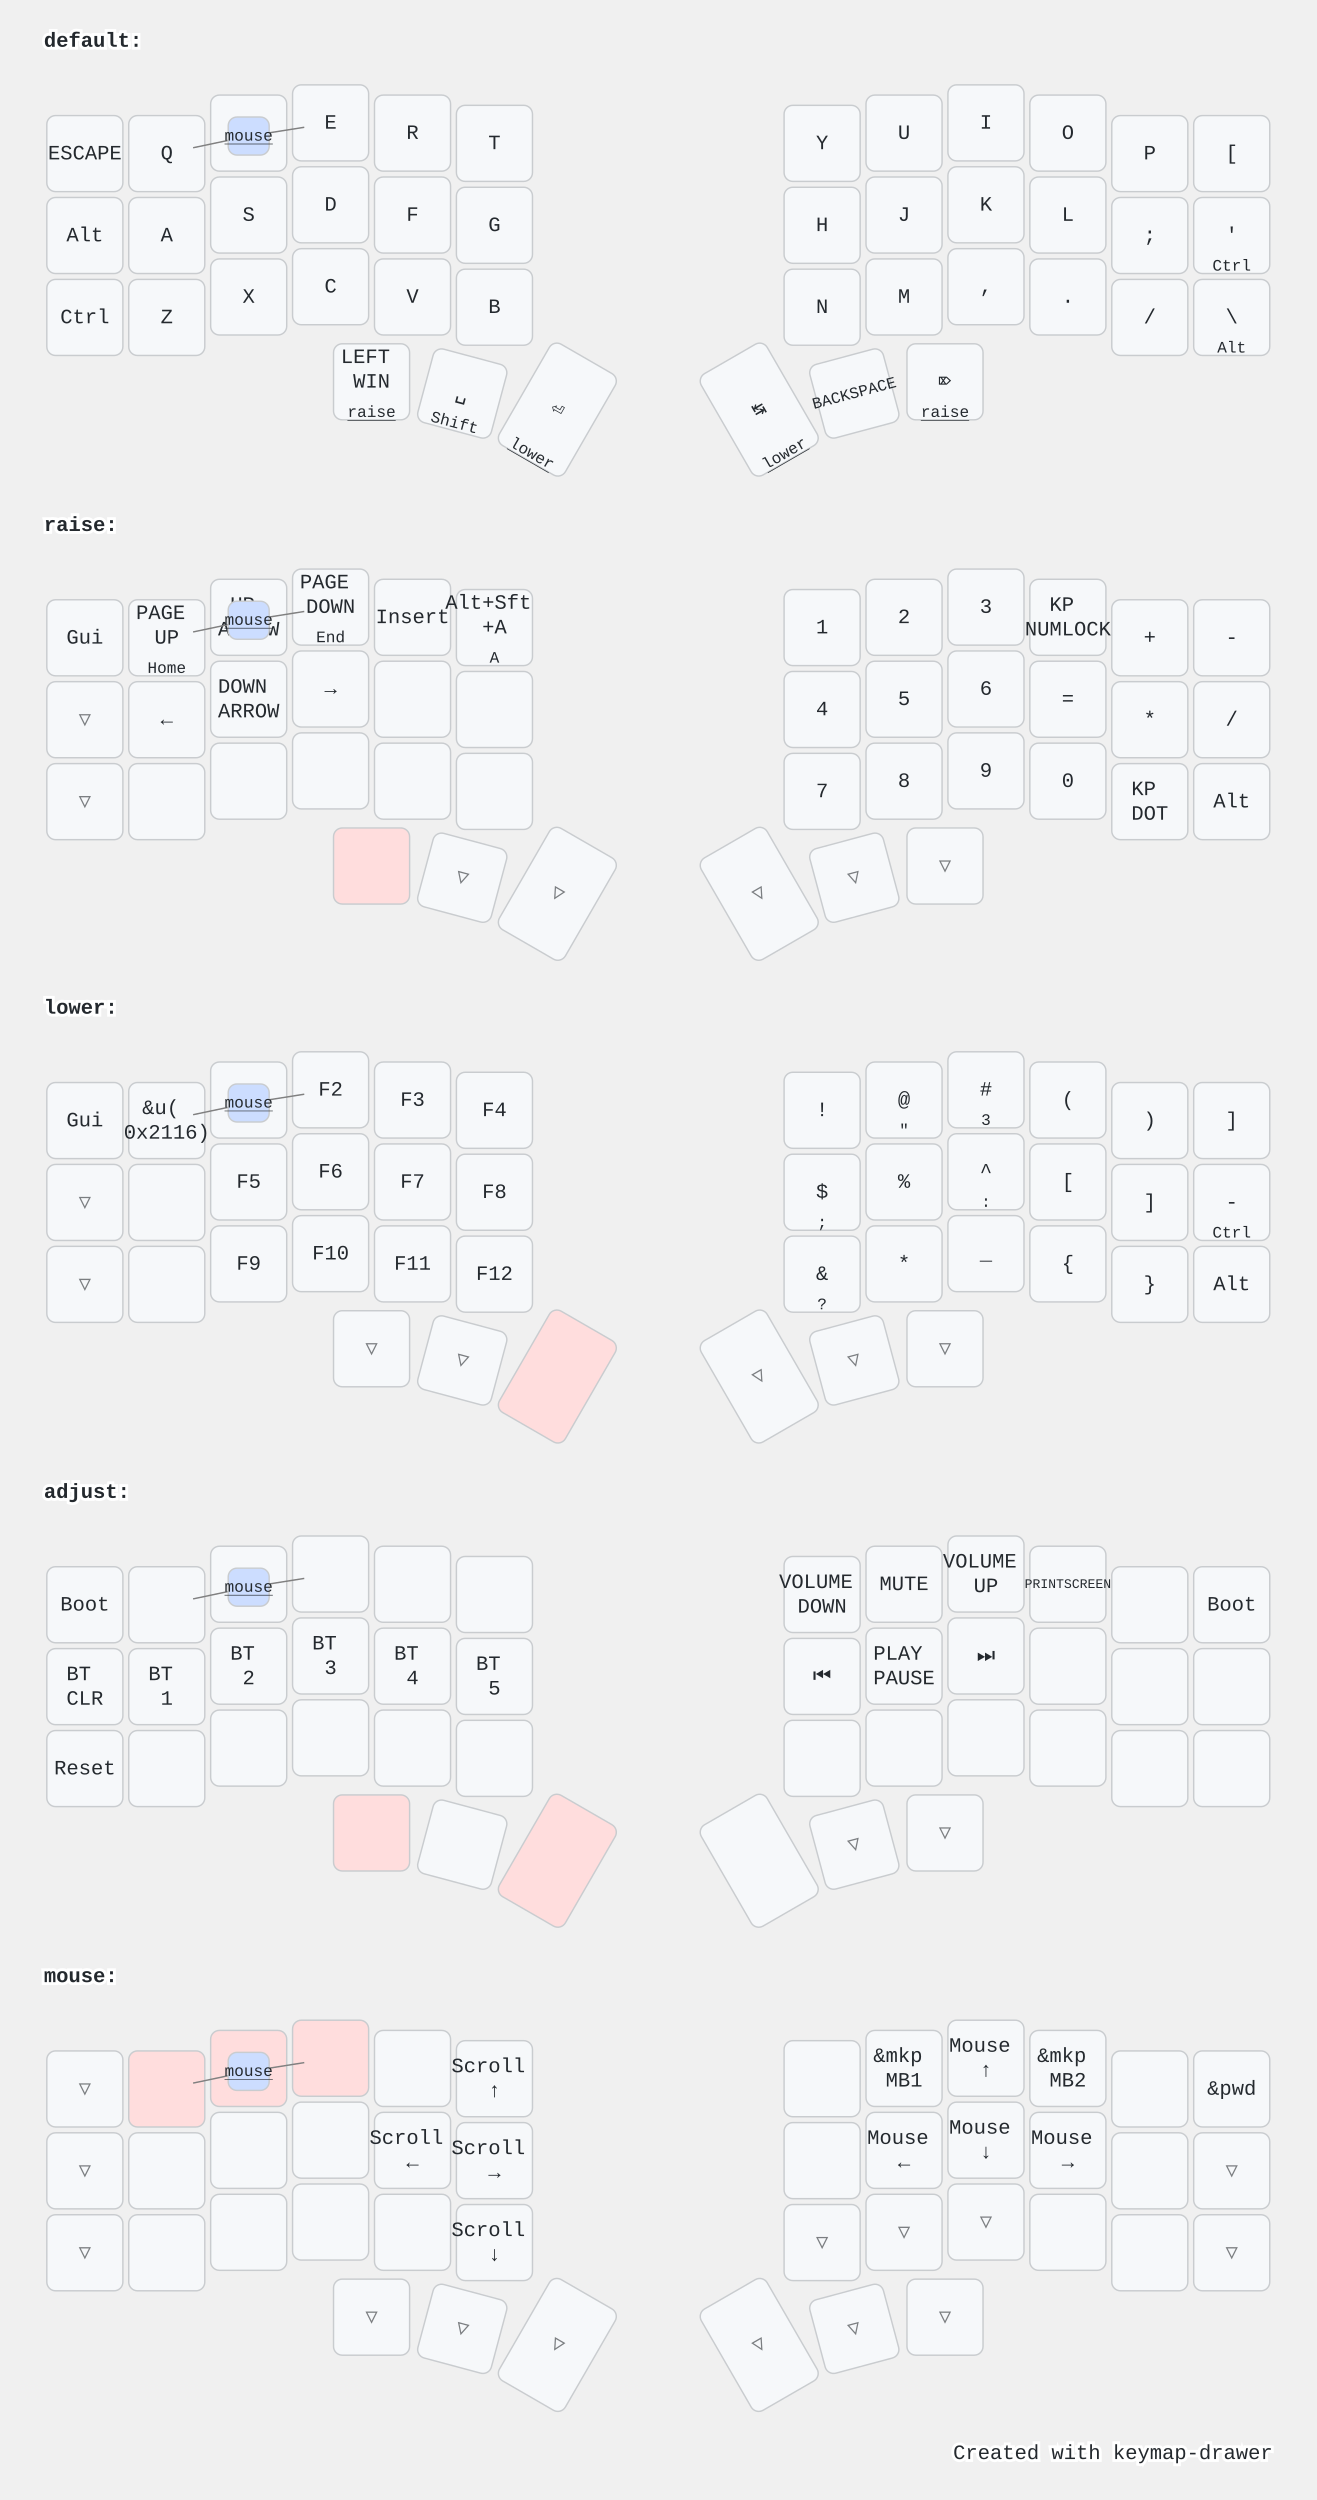
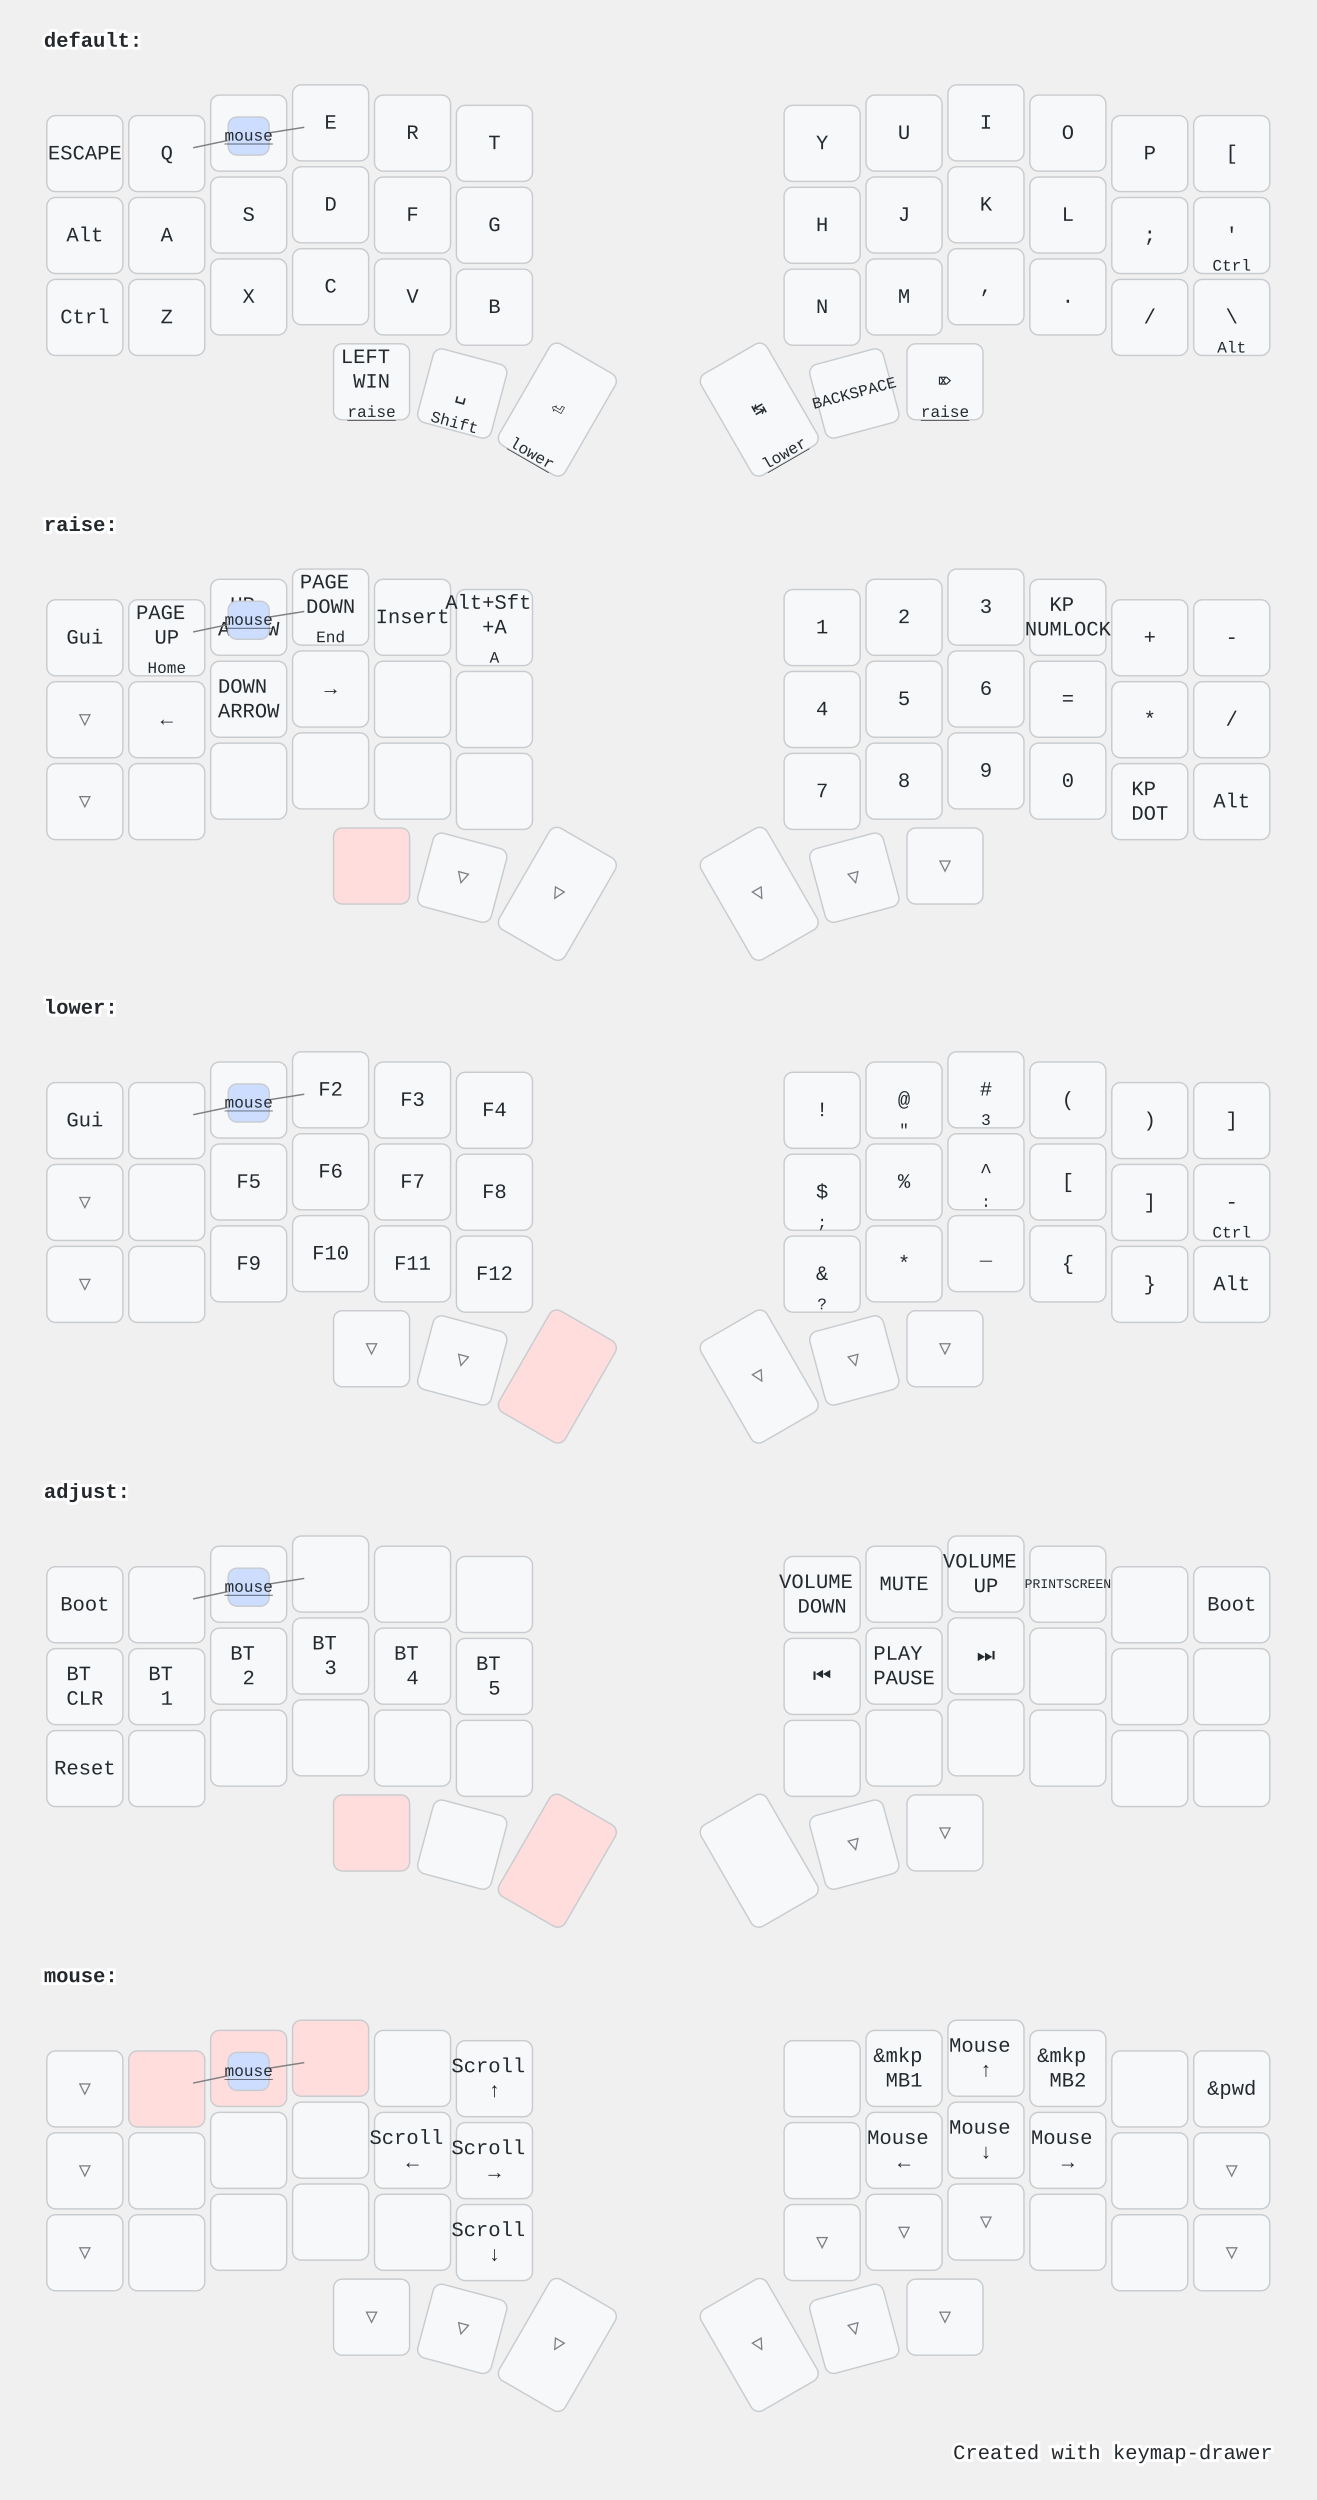
<svg xmlns="http://www.w3.org/2000/svg" width="900" height="1709" viewBox="0 0 900 1709" class="keymap">
  <style>/* inherit to force styles through use tags */
svg path {
    fill: inherit;
}

/* font and background color specifications */
svg.keymap {
    font-family: SFMono-Regular,Consolas,Liberation Mono,Menlo,monospace;
    font-size: 14px;
    font-kerning: normal;
    text-rendering: optimizeLegibility;
    fill: #24292e;
}

/* default key styling */
rect.key {
    fill: #f6f8fa;
}

rect.key, rect.combo {
    stroke: #c9cccf;
    stroke-width: 1;
}

/* default key side styling, only used is draw_key_sides is set */
rect.side {
    filter: brightness(90%);
}

/* color accent for combo boxes */
rect.combo, rect.combo-separate {
    fill: #cdf;
}

/* color accent for held keys */
rect.held, rect.combo.held {
    fill: #fdd;
}

/* color accent for ghost (optional) keys */
rect.ghost, rect.combo.ghost {
    stroke-dasharray: 4, 4;
    stroke-width: 2;
}

text {
    text-anchor: middle;
    dominant-baseline: middle;
}

/* styling for layer labels */
text.label {
    font-weight: bold;
    text-anchor: start;
    stroke: white;
    stroke-width: 4;
    paint-order: stroke;
}

/* styling for optional footer */
text.footer {
    text-anchor: end;
    dominant-baseline: auto;
    stroke: white;
    stroke-width: 4;
    paint-order: stroke;
}

/* styling for combo tap, and key non-tap label text */
text.combo, text.hold, text.shifted, text.left, text.right {
    font-size: 11px;
}

text.hold {
    text-anchor: middle;
    dominant-baseline: auto;
}

text.shifted {
    text-anchor: middle;
    dominant-baseline: hanging;
}

text.left {
    text-anchor: start;
}

text.right {
    text-anchor: end;
}

text.layer-activator {
    text-decoration: underline;
}

/* styling for hold/shifted label text in combo box */
text.combo.hold, text.combo.shifted, text.combo.left, text.combo.right {
    font-size: 8px;
}

/* lighter symbol for transparent keys */
text.trans {
    fill: #7b7e81;
}

/* styling for combo dendrons */
path.combo {
    stroke-width: 1;
    stroke: gray;
    fill: none;
}

/* Start Tabler Icons Cleanup */
/* cannot use height/width with glyphs */
.icon-tabler &gt; path {
    fill: inherit;
    stroke: inherit;
    stroke-width: 2;
}
/* hide tabler's default box */
.icon-tabler &gt; path[stroke="none"][fill="none"] {
    visibility: hidden;
}
/* End Tabler Icons Cleanup */

@media (prefers-color-scheme: dark) {
svg.keymap { fill: #d1d6db; }
rect.key { fill: #3f4750; }
rect.key, rect.combo { stroke: #60666c; }
rect.combo, rect.combo-separate { fill: #1f3d7a; }
rect.held, rect.combo.held { fill: #854747; }
text.label, text.footer { stroke: black; }
text.trans { fill: #7e8184; }
path.combo { stroke: #7f7f7f; }

}</style>
  <g transform="translate(30, 0)" class="layer-default">
    <text x="0" y="28" class="label" id="default">default:</text>
    <g transform="translate(0, 56)">
      <g transform="translate(28, 49)" class="key keypos-0">
        <rect rx="6" ry="6" x="-26" y="-26" width="52" height="52" class="key" />
        <text x="0" y="0" class="key tap">ESCAPE</text>
      </g>
      <g transform="translate(84, 49)" class="key keypos-1">
        <rect rx="6" ry="6" x="-26" y="-26" width="52" height="52" class="key" />
        <text x="0" y="0" class="key tap">Q</text>
      </g>
      <g transform="translate(140, 35)" class="key keypos-2">
        <rect rx="6" ry="6" x="-26" y="-26" width="52" height="52" class="key" />
        <text x="0" y="0" class="key tap">W</text>
      </g>
      <g transform="translate(196, 28)" class="key keypos-3">
        <rect rx="6" ry="6" x="-26" y="-26" width="52" height="52" class="key" />
        <text x="0" y="0" class="key tap">E</text>
      </g>
      <g transform="translate(252, 35)" class="key keypos-4">
        <rect rx="6" ry="6" x="-26" y="-26" width="52" height="52" class="key" />
        <text x="0" y="0" class="key tap">R</text>
      </g>
      <g transform="translate(308, 42)" class="key keypos-5">
        <rect rx="6" ry="6" x="-26" y="-26" width="52" height="52" class="key" />
        <text x="0" y="0" class="key tap">T</text>
      </g>
      <g transform="translate(532, 42)" class="key keypos-6">
        <rect rx="6" ry="6" x="-26" y="-26" width="52" height="52" class="key" />
        <text x="0" y="0" class="key tap">Y</text>
      </g>
      <g transform="translate(588, 35)" class="key keypos-7">
        <rect rx="6" ry="6" x="-26" y="-26" width="52" height="52" class="key" />
        <text x="0" y="0" class="key tap">U</text>
      </g>
      <g transform="translate(644, 28)" class="key keypos-8">
        <rect rx="6" ry="6" x="-26" y="-26" width="52" height="52" class="key" />
        <text x="0" y="0" class="key tap">I</text>
      </g>
      <g transform="translate(700, 35)" class="key keypos-9">
        <rect rx="6" ry="6" x="-26" y="-26" width="52" height="52" class="key" />
        <text x="0" y="0" class="key tap">O</text>
      </g>
      <g transform="translate(756, 49)" class="key keypos-10">
        <rect rx="6" ry="6" x="-26" y="-26" width="52" height="52" class="key" />
        <text x="0" y="0" class="key tap">P</text>
      </g>
      <g transform="translate(812, 49)" class="key keypos-11">
        <rect rx="6" ry="6" x="-26" y="-26" width="52" height="52" class="key" />
        <text x="0" y="0" class="key tap">[</text>
      </g>
      <g transform="translate(28, 105)" class="key keypos-12">
        <rect rx="6" ry="6" x="-26" y="-26" width="52" height="52" class="key" />
        <text x="0" y="0" class="key tap">Alt</text>
      </g>
      <g transform="translate(84, 105)" class="key keypos-13">
        <rect rx="6" ry="6" x="-26" y="-26" width="52" height="52" class="key" />
        <text x="0" y="0" class="key tap">A</text>
      </g>
      <g transform="translate(140, 91)" class="key keypos-14">
        <rect rx="6" ry="6" x="-26" y="-26" width="52" height="52" class="key" />
        <text x="0" y="0" class="key tap">S</text>
      </g>
      <g transform="translate(196, 84)" class="key keypos-15">
        <rect rx="6" ry="6" x="-26" y="-26" width="52" height="52" class="key" />
        <text x="0" y="0" class="key tap">D</text>
      </g>
      <g transform="translate(252, 91)" class="key keypos-16">
        <rect rx="6" ry="6" x="-26" y="-26" width="52" height="52" class="key" />
        <text x="0" y="0" class="key tap">F</text>
      </g>
      <g transform="translate(308, 98)" class="key keypos-17">
        <rect rx="6" ry="6" x="-26" y="-26" width="52" height="52" class="key" />
        <text x="0" y="0" class="key tap">G</text>
      </g>
      <g transform="translate(532, 98)" class="key keypos-18">
        <rect rx="6" ry="6" x="-26" y="-26" width="52" height="52" class="key" />
        <text x="0" y="0" class="key tap">H</text>
      </g>
      <g transform="translate(588, 91)" class="key keypos-19">
        <rect rx="6" ry="6" x="-26" y="-26" width="52" height="52" class="key" />
        <text x="0" y="0" class="key tap">J</text>
      </g>
      <g transform="translate(644, 84)" class="key keypos-20">
        <rect rx="6" ry="6" x="-26" y="-26" width="52" height="52" class="key" />
        <text x="0" y="0" class="key tap">K</text>
      </g>
      <g transform="translate(700, 91)" class="key keypos-21">
        <rect rx="6" ry="6" x="-26" y="-26" width="52" height="52" class="key" />
        <text x="0" y="0" class="key tap">L</text>
      </g>
      <g transform="translate(756, 105)" class="key keypos-22">
        <rect rx="6" ry="6" x="-26" y="-26" width="52" height="52" class="key" />
        <text x="0" y="0" class="key tap">;</text>
      </g>
      <g transform="translate(812, 105)" class="key keypos-23">
        <rect rx="6" ry="6" x="-26" y="-26" width="52" height="52" class="key" />
        <text x="0" y="0" class="key tap">'</text>
        <text x="0" y="24" class="key hold">Ctrl</text>
      </g>
      <g transform="translate(28, 161)" class="key keypos-24">
        <rect rx="6" ry="6" x="-26" y="-26" width="52" height="52" class="key" />
        <text x="0" y="0" class="key tap">Ctrl</text>
      </g>
      <g transform="translate(84, 161)" class="key keypos-25">
        <rect rx="6" ry="6" x="-26" y="-26" width="52" height="52" class="key" />
        <text x="0" y="0" class="key tap">Z</text>
      </g>
      <g transform="translate(140, 147)" class="key keypos-26">
        <rect rx="6" ry="6" x="-26" y="-26" width="52" height="52" class="key" />
        <text x="0" y="0" class="key tap">X</text>
      </g>
      <g transform="translate(196, 140)" class="key keypos-27">
        <rect rx="6" ry="6" x="-26" y="-26" width="52" height="52" class="key" />
        <text x="0" y="0" class="key tap">C</text>
      </g>
      <g transform="translate(252, 147)" class="key keypos-28">
        <rect rx="6" ry="6" x="-26" y="-26" width="52" height="52" class="key" />
        <text x="0" y="0" class="key tap">V</text>
      </g>
      <g transform="translate(308, 154)" class="key keypos-29">
        <rect rx="6" ry="6" x="-26" y="-26" width="52" height="52" class="key" />
        <text x="0" y="0" class="key tap">B</text>
      </g>
      <g transform="translate(532, 154)" class="key keypos-30">
        <rect rx="6" ry="6" x="-26" y="-26" width="52" height="52" class="key" />
        <text x="0" y="0" class="key tap">N</text>
      </g>
      <g transform="translate(588, 147)" class="key keypos-31">
        <rect rx="6" ry="6" x="-26" y="-26" width="52" height="52" class="key" />
        <text x="0" y="0" class="key tap">M</text>
      </g>
      <g transform="translate(644, 140)" class="key keypos-32">
        <rect rx="6" ry="6" x="-26" y="-26" width="52" height="52" class="key" />
        <text x="0" y="0" class="key tap">,</text>
      </g>
      <g transform="translate(700, 147)" class="key keypos-33">
        <rect rx="6" ry="6" x="-26" y="-26" width="52" height="52" class="key" />
        <text x="0" y="0" class="key tap">.</text>
      </g>
      <g transform="translate(756, 161)" class="key keypos-34">
        <rect rx="6" ry="6" x="-26" y="-26" width="52" height="52" class="key" />
        <text x="0" y="0" class="key tap">/</text>
      </g>
      <g transform="translate(812, 161)" class="key keypos-35">
        <rect rx="6" ry="6" x="-26" y="-26" width="52" height="52" class="key" />
        <text x="0" y="0" class="key tap">\</text>
        <text x="0" y="24" class="key hold">Alt</text>
      </g>
      <g transform="translate(224, 205)" class="key keypos-36">
        <rect rx="6" ry="6" x="-26" y="-26" width="52" height="52" class="key" />
        <text x="0" y="0" class="key tap">
          <tspan x="0" dy="-1.2em">LEFT</tspan>
          <tspan x="0" dy="1.2em">WIN</tspan>
        </text>
        <a href="#raise">
          <text x="0" y="24" class="key hold layer-activator">raise</text>
        </a>
      </g>
      <g transform="translate(286, 213) rotate(15.0)" class="key keypos-37">
        <rect rx="6" ry="6" x="-26" y="-26" width="52" height="52" class="key" />
        <text x="0" y="0" class="key tap">␣</text>
        <text x="0" y="24" class="key hold">Shift</text>
      </g>
      <g transform="translate(351, 224) rotate(30.0)" class="key keypos-38">
        <rect rx="6" ry="6" x="-26" y="-40" width="52" height="80" class="key" />
        <text x="0" y="0" class="key tap">⏎</text>
        <a href="#lower">
          <text x="0" y="38" class="key hold layer-activator">lower</text>
        </a>
      </g>
      <g transform="translate(489, 224) rotate(-30.0)" class="key keypos-39">
        <rect rx="6" ry="6" x="-26" y="-40" width="52" height="80" class="key" />
        <text x="0" y="0" class="key tap">↹</text>
        <a href="#lower">
          <text x="0" y="38" class="key hold layer-activator">lower</text>
        </a>
      </g>
      <g transform="translate(554, 213) rotate(-15.0)" class="key keypos-40">
        <rect rx="6" ry="6" x="-26" y="-26" width="52" height="52" class="key" />
        <text x="0" y="0" class="key tap">
          <tspan style="font-size: 78%">BACKSPACE</tspan>
        </text>
      </g>
      <g transform="translate(616, 205)" class="key keypos-41">
        <rect rx="6" ry="6" x="-26" y="-26" width="52" height="52" class="key" />
        <text x="0" y="0" class="key tap">⌦</text>
        <a href="#raise">
          <text x="0" y="24" class="key hold layer-activator">raise</text>
        </a>
      </g>
      <g class="combo combopos-0">
        <path d="M140,37 l38,-6" class="combo" />
        <path d="M140,37 l-38,8" class="combo" />
        <rect rx="6" ry="6" x="126" y="24" width="28" height="26" class="combo" />
        <a href="#mouse">
          <text x="140" y="37" class="combo tap layer-activator">mouse</text>
        </a>
      </g>
    </g>
  </g>
  <g transform="translate(30, 331)" class="layer-raise">
    <text x="0" y="28" class="label" id="raise">raise:</text>
    <g transform="translate(0, 56)">
      <g transform="translate(28, 49)" class="key keypos-0">
        <rect rx="6" ry="6" x="-26" y="-26" width="52" height="52" class="key" />
        <text x="0" y="0" class="key tap">Gui</text>
      </g>
      <g transform="translate(84, 49)" class="key keypos-1">
        <rect rx="6" ry="6" x="-26" y="-26" width="52" height="52" class="key" />
        <text x="0" y="0" class="key tap">
          <tspan x="0" dy="-1.2em">PAGE</tspan>
          <tspan x="0" dy="1.2em">UP</tspan>
        </text>
        <text x="0" y="24" class="key hold">Home</text>
      </g>
      <g transform="translate(140, 35)" class="key keypos-2">
        <rect rx="6" ry="6" x="-26" y="-26" width="52" height="52" class="key" />
        <text x="0" y="0" class="key tap">
          <tspan x="0" dy="-0.6em">UP</tspan>
          <tspan x="0" dy="1.2em">ARROW</tspan>
        </text>
      </g>
      <g transform="translate(196, 28)" class="key keypos-3">
        <rect rx="6" ry="6" x="-26" y="-26" width="52" height="52" class="key" />
        <text x="0" y="0" class="key tap">
          <tspan x="0" dy="-1.2em">PAGE</tspan>
          <tspan x="0" dy="1.2em">DOWN</tspan>
        </text>
        <text x="0" y="24" class="key hold">End</text>
      </g>
      <g transform="translate(252, 35)" class="key keypos-4">
        <rect rx="6" ry="6" x="-26" y="-26" width="52" height="52" class="key" />
        <text x="0" y="0" class="key tap">Insert</text>
      </g>
      <g transform="translate(308, 42)" class="key keypos-5">
        <rect rx="6" ry="6" x="-26" y="-26" width="52" height="52" class="key" />
        <text x="0" y="0" class="key tap">
          <tspan x="0" dy="-1.2em">Alt+Sft</tspan>
          <tspan x="0" dy="1.2em">+A</tspan>
        </text>
        <text x="0" y="24" class="key hold">A</text>
      </g>
      <g transform="translate(532, 42)" class="key keypos-6">
        <rect rx="6" ry="6" x="-26" y="-26" width="52" height="52" class="key" />
        <text x="0" y="0" class="key tap">1</text>
      </g>
      <g transform="translate(588, 35)" class="key keypos-7">
        <rect rx="6" ry="6" x="-26" y="-26" width="52" height="52" class="key" />
        <text x="0" y="0" class="key tap">2</text>
      </g>
      <g transform="translate(644, 28)" class="key keypos-8">
        <rect rx="6" ry="6" x="-26" y="-26" width="52" height="52" class="key" />
        <text x="0" y="0" class="key tap">3</text>
      </g>
      <g transform="translate(700, 35)" class="key keypos-9">
        <rect rx="6" ry="6" x="-26" y="-26" width="52" height="52" class="key" />
        <text x="0" y="0" class="key tap">
          <tspan x="0" dy="-0.6em">KP</tspan>
          <tspan x="0" dy="1.2em">NUMLOCK</tspan>
        </text>
      </g>
      <g transform="translate(756, 49)" class="key keypos-10">
        <rect rx="6" ry="6" x="-26" y="-26" width="52" height="52" class="key" />
        <text x="0" y="0" class="key tap">+</text>
      </g>
      <g transform="translate(812, 49)" class="key keypos-11">
        <rect rx="6" ry="6" x="-26" y="-26" width="52" height="52" class="key" />
        <text x="0" y="0" class="key tap">-</text>
      </g>
      <g transform="translate(28, 105)" class="key trans keypos-12">
        <rect rx="6" ry="6" x="-26" y="-26" width="52" height="52" class="key trans" />
        <text x="0" y="0" class="key trans tap">▽</text>
      </g>
      <g transform="translate(84, 105)" class="key keypos-13">
        <rect rx="6" ry="6" x="-26" y="-26" width="52" height="52" class="key" />
        <text x="0" y="0" class="key tap">←</text>
      </g>
      <g transform="translate(140, 91)" class="key keypos-14">
        <rect rx="6" ry="6" x="-26" y="-26" width="52" height="52" class="key" />
        <text x="0" y="0" class="key tap">
          <tspan x="0" dy="-0.6em">DOWN</tspan>
          <tspan x="0" dy="1.2em">ARROW</tspan>
        </text>
      </g>
      <g transform="translate(196, 84)" class="key keypos-15">
        <rect rx="6" ry="6" x="-26" y="-26" width="52" height="52" class="key" />
        <text x="0" y="0" class="key tap">→</text>
      </g>
      <g transform="translate(252, 91)" class="key keypos-16">
        <rect rx="6" ry="6" x="-26" y="-26" width="52" height="52" class="key" />
      </g>
      <g transform="translate(308, 98)" class="key keypos-17">
        <rect rx="6" ry="6" x="-26" y="-26" width="52" height="52" class="key" />
      </g>
      <g transform="translate(532, 98)" class="key keypos-18">
        <rect rx="6" ry="6" x="-26" y="-26" width="52" height="52" class="key" />
        <text x="0" y="0" class="key tap">4</text>
      </g>
      <g transform="translate(588, 91)" class="key keypos-19">
        <rect rx="6" ry="6" x="-26" y="-26" width="52" height="52" class="key" />
        <text x="0" y="0" class="key tap">5</text>
      </g>
      <g transform="translate(644, 84)" class="key keypos-20">
        <rect rx="6" ry="6" x="-26" y="-26" width="52" height="52" class="key" />
        <text x="0" y="0" class="key tap">6</text>
      </g>
      <g transform="translate(700, 91)" class="key keypos-21">
        <rect rx="6" ry="6" x="-26" y="-26" width="52" height="52" class="key" />
        <text x="0" y="0" class="key tap">=</text>
      </g>
      <g transform="translate(756, 105)" class="key keypos-22">
        <rect rx="6" ry="6" x="-26" y="-26" width="52" height="52" class="key" />
        <text x="0" y="0" class="key tap">*</text>
      </g>
      <g transform="translate(812, 105)" class="key keypos-23">
        <rect rx="6" ry="6" x="-26" y="-26" width="52" height="52" class="key" />
        <text x="0" y="0" class="key tap">/</text>
      </g>
      <g transform="translate(28, 161)" class="key trans keypos-24">
        <rect rx="6" ry="6" x="-26" y="-26" width="52" height="52" class="key trans" />
        <text x="0" y="0" class="key trans tap">▽</text>
      </g>
      <g transform="translate(84, 161)" class="key keypos-25">
        <rect rx="6" ry="6" x="-26" y="-26" width="52" height="52" class="key" />
      </g>
      <g transform="translate(140, 147)" class="key keypos-26">
        <rect rx="6" ry="6" x="-26" y="-26" width="52" height="52" class="key" />
      </g>
      <g transform="translate(196, 140)" class="key keypos-27">
        <rect rx="6" ry="6" x="-26" y="-26" width="52" height="52" class="key" />
      </g>
      <g transform="translate(252, 147)" class="key keypos-28">
        <rect rx="6" ry="6" x="-26" y="-26" width="52" height="52" class="key" />
      </g>
      <g transform="translate(308, 154)" class="key keypos-29">
        <rect rx="6" ry="6" x="-26" y="-26" width="52" height="52" class="key" />
      </g>
      <g transform="translate(532, 154)" class="key keypos-30">
        <rect rx="6" ry="6" x="-26" y="-26" width="52" height="52" class="key" />
        <text x="0" y="0" class="key tap">7</text>
      </g>
      <g transform="translate(588, 147)" class="key keypos-31">
        <rect rx="6" ry="6" x="-26" y="-26" width="52" height="52" class="key" />
        <text x="0" y="0" class="key tap">8</text>
      </g>
      <g transform="translate(644, 140)" class="key keypos-32">
        <rect rx="6" ry="6" x="-26" y="-26" width="52" height="52" class="key" />
        <text x="0" y="0" class="key tap">9</text>
      </g>
      <g transform="translate(700, 147)" class="key keypos-33">
        <rect rx="6" ry="6" x="-26" y="-26" width="52" height="52" class="key" />
        <text x="0" y="0" class="key tap">0</text>
      </g>
      <g transform="translate(756, 161)" class="key keypos-34">
        <rect rx="6" ry="6" x="-26" y="-26" width="52" height="52" class="key" />
        <text x="0" y="0" class="key tap">
          <tspan x="0" dy="-0.6em">KP</tspan>
          <tspan x="0" dy="1.2em">DOT</tspan>
        </text>
      </g>
      <g transform="translate(812, 161)" class="key keypos-35">
        <rect rx="6" ry="6" x="-26" y="-26" width="52" height="52" class="key" />
        <text x="0" y="0" class="key tap">Alt</text>
      </g>
      <g transform="translate(224, 205)" class="key held keypos-36">
        <rect rx="6" ry="6" x="-26" y="-26" width="52" height="52" class="key held" />
      </g>
      <g transform="translate(286, 213) rotate(15.0)" class="key trans keypos-37">
        <rect rx="6" ry="6" x="-26" y="-26" width="52" height="52" class="key trans" />
        <text x="0" y="0" class="key trans tap">▽</text>
      </g>
      <g transform="translate(351, 224) rotate(30.0)" class="key trans keypos-38">
        <rect rx="6" ry="6" x="-26" y="-40" width="52" height="80" class="key trans" />
        <text x="0" y="0" class="key trans tap">▽</text>
      </g>
      <g transform="translate(489, 224) rotate(-30.0)" class="key trans keypos-39">
        <rect rx="6" ry="6" x="-26" y="-40" width="52" height="80" class="key trans" />
        <text x="0" y="0" class="key trans tap">▽</text>
      </g>
      <g transform="translate(554, 213) rotate(-15.0)" class="key trans keypos-40">
        <rect rx="6" ry="6" x="-26" y="-26" width="52" height="52" class="key trans" />
        <text x="0" y="0" class="key trans tap">▽</text>
      </g>
      <g transform="translate(616, 205)" class="key trans keypos-41">
        <rect rx="6" ry="6" x="-26" y="-26" width="52" height="52" class="key trans" />
        <text x="0" y="0" class="key trans tap">▽</text>
      </g>
      <g class="combo combopos-0">
        <path d="M140,37 l38,-6" class="combo" />
        <path d="M140,37 l-38,8" class="combo" />
        <rect rx="6" ry="6" x="126" y="24" width="28" height="26" class="combo" />
        <a href="#mouse">
          <text x="140" y="37" class="combo tap layer-activator">mouse</text>
        </a>
      </g>
    </g>
  </g>
  <g transform="translate(30, 661)" class="layer-lower">
    <text x="0" y="28" class="label" id="lower">lower:</text>
    <g transform="translate(0, 56)">
      <g transform="translate(28, 49)" class="key keypos-0">
        <rect rx="6" ry="6" x="-26" y="-26" width="52" height="52" class="key" />
        <text x="0" y="0" class="key tap">Gui</text>
      </g>
      <g transform="translate(84, 49)" class="key keypos-1">
        <rect rx="6" ry="6" x="-26" y="-26" width="52" height="52" class="key" />
-         <text x="0" y="0" class="key tap">
-           <tspan x="0" dy="-0.6em">&amp;u(</tspan>
-           <tspan x="0" dy="1.2em">0x2116)</tspan>
-         </text>
      </g>
      <g transform="translate(140, 35)" class="key keypos-2">
        <rect rx="6" ry="6" x="-26" y="-26" width="52" height="52" class="key" />
        <text x="0" y="0" class="key tap">F1</text>
      </g>
      <g transform="translate(196, 28)" class="key keypos-3">
        <rect rx="6" ry="6" x="-26" y="-26" width="52" height="52" class="key" />
        <text x="0" y="0" class="key tap">F2</text>
      </g>
      <g transform="translate(252, 35)" class="key keypos-4">
        <rect rx="6" ry="6" x="-26" y="-26" width="52" height="52" class="key" />
        <text x="0" y="0" class="key tap">F3</text>
      </g>
      <g transform="translate(308, 42)" class="key keypos-5">
        <rect rx="6" ry="6" x="-26" y="-26" width="52" height="52" class="key" />
        <text x="0" y="0" class="key tap">F4</text>
      </g>
      <g transform="translate(532, 42)" class="key keypos-6">
        <rect rx="6" ry="6" x="-26" y="-26" width="52" height="52" class="key" />
        <text x="0" y="0" class="key tap">!</text>
      </g>
      <g transform="translate(588, 35)" class="key keypos-7">
        <rect rx="6" ry="6" x="-26" y="-26" width="52" height="52" class="key" />
        <text x="0" y="0" class="key tap">@</text>
        <text x="0" y="24" class="key hold">"</text>
      </g>
      <g transform="translate(644, 28)" class="key keypos-8">
        <rect rx="6" ry="6" x="-26" y="-26" width="52" height="52" class="key" />
        <text x="0" y="0" class="key tap">#</text>
        <text x="0" y="24" class="key hold">3</text>
      </g>
      <g transform="translate(700, 35)" class="key keypos-9">
        <rect rx="6" ry="6" x="-26" y="-26" width="52" height="52" class="key" />
        <text x="0" y="0" class="key tap">(</text>
      </g>
      <g transform="translate(756, 49)" class="key keypos-10">
        <rect rx="6" ry="6" x="-26" y="-26" width="52" height="52" class="key" />
        <text x="0" y="0" class="key tap">)</text>
      </g>
      <g transform="translate(812, 49)" class="key keypos-11">
        <rect rx="6" ry="6" x="-26" y="-26" width="52" height="52" class="key" />
        <text x="0" y="0" class="key tap">]</text>
      </g>
      <g transform="translate(28, 105)" class="key trans keypos-12">
        <rect rx="6" ry="6" x="-26" y="-26" width="52" height="52" class="key trans" />
        <text x="0" y="0" class="key trans tap">▽</text>
      </g>
      <g transform="translate(84, 105)" class="key keypos-13">
        <rect rx="6" ry="6" x="-26" y="-26" width="52" height="52" class="key" />
      </g>
      <g transform="translate(140, 91)" class="key keypos-14">
        <rect rx="6" ry="6" x="-26" y="-26" width="52" height="52" class="key" />
        <text x="0" y="0" class="key tap">F5</text>
      </g>
      <g transform="translate(196, 84)" class="key keypos-15">
        <rect rx="6" ry="6" x="-26" y="-26" width="52" height="52" class="key" />
        <text x="0" y="0" class="key tap">F6</text>
      </g>
      <g transform="translate(252, 91)" class="key keypos-16">
        <rect rx="6" ry="6" x="-26" y="-26" width="52" height="52" class="key" />
        <text x="0" y="0" class="key tap">F7</text>
      </g>
      <g transform="translate(308, 98)" class="key keypos-17">
        <rect rx="6" ry="6" x="-26" y="-26" width="52" height="52" class="key" />
        <text x="0" y="0" class="key tap">F8</text>
      </g>
      <g transform="translate(532, 98)" class="key keypos-18">
        <rect rx="6" ry="6" x="-26" y="-26" width="52" height="52" class="key" />
        <text x="0" y="0" class="key tap">$</text>
        <text x="0" y="24" class="key hold">;</text>
      </g>
      <g transform="translate(588, 91)" class="key keypos-19">
        <rect rx="6" ry="6" x="-26" y="-26" width="52" height="52" class="key" />
        <text x="0" y="0" class="key tap">%</text>
      </g>
      <g transform="translate(644, 84)" class="key keypos-20">
        <rect rx="6" ry="6" x="-26" y="-26" width="52" height="52" class="key" />
        <text x="0" y="0" class="key tap">^</text>
        <text x="0" y="24" class="key hold">:</text>
      </g>
      <g transform="translate(700, 91)" class="key keypos-21">
        <rect rx="6" ry="6" x="-26" y="-26" width="52" height="52" class="key" />
        <text x="0" y="0" class="key tap">[</text>
      </g>
      <g transform="translate(756, 105)" class="key keypos-22">
        <rect rx="6" ry="6" x="-26" y="-26" width="52" height="52" class="key" />
        <text x="0" y="0" class="key tap">]</text>
      </g>
      <g transform="translate(812, 105)" class="key keypos-23">
        <rect rx="6" ry="6" x="-26" y="-26" width="52" height="52" class="key" />
        <text x="0" y="0" class="key tap">-</text>
        <text x="0" y="24" class="key hold">Ctrl</text>
      </g>
      <g transform="translate(28, 161)" class="key trans keypos-24">
        <rect rx="6" ry="6" x="-26" y="-26" width="52" height="52" class="key trans" />
        <text x="0" y="0" class="key trans tap">▽</text>
      </g>
      <g transform="translate(84, 161)" class="key keypos-25">
        <rect rx="6" ry="6" x="-26" y="-26" width="52" height="52" class="key" />
      </g>
      <g transform="translate(140, 147)" class="key keypos-26">
        <rect rx="6" ry="6" x="-26" y="-26" width="52" height="52" class="key" />
        <text x="0" y="0" class="key tap">F9</text>
      </g>
      <g transform="translate(196, 140)" class="key keypos-27">
        <rect rx="6" ry="6" x="-26" y="-26" width="52" height="52" class="key" />
        <text x="0" y="0" class="key tap">F10</text>
      </g>
      <g transform="translate(252, 147)" class="key keypos-28">
        <rect rx="6" ry="6" x="-26" y="-26" width="52" height="52" class="key" />
        <text x="0" y="0" class="key tap">F11</text>
      </g>
      <g transform="translate(308, 154)" class="key keypos-29">
        <rect rx="6" ry="6" x="-26" y="-26" width="52" height="52" class="key" />
        <text x="0" y="0" class="key tap">F12</text>
      </g>
      <g transform="translate(532, 154)" class="key keypos-30">
        <rect rx="6" ry="6" x="-26" y="-26" width="52" height="52" class="key" />
        <text x="0" y="0" class="key tap">&amp;</text>
        <text x="0" y="24" class="key hold">?</text>
      </g>
      <g transform="translate(588, 147)" class="key keypos-31">
        <rect rx="6" ry="6" x="-26" y="-26" width="52" height="52" class="key" />
        <text x="0" y="0" class="key tap">*</text>
      </g>
      <g transform="translate(644, 140)" class="key keypos-32">
        <rect rx="6" ry="6" x="-26" y="-26" width="52" height="52" class="key" />
        <text x="0" y="0" class="key tap">_</text>
      </g>
      <g transform="translate(700, 147)" class="key keypos-33">
        <rect rx="6" ry="6" x="-26" y="-26" width="52" height="52" class="key" />
        <text x="0" y="0" class="key tap">{</text>
      </g>
      <g transform="translate(756, 161)" class="key keypos-34">
        <rect rx="6" ry="6" x="-26" y="-26" width="52" height="52" class="key" />
        <text x="0" y="0" class="key tap">}</text>
      </g>
      <g transform="translate(812, 161)" class="key keypos-35">
        <rect rx="6" ry="6" x="-26" y="-26" width="52" height="52" class="key" />
        <text x="0" y="0" class="key tap">Alt</text>
      </g>
      <g transform="translate(224, 205)" class="key trans keypos-36">
        <rect rx="6" ry="6" x="-26" y="-26" width="52" height="52" class="key trans" />
        <text x="0" y="0" class="key trans tap">▽</text>
      </g>
      <g transform="translate(286, 213) rotate(15.0)" class="key trans keypos-37">
        <rect rx="6" ry="6" x="-26" y="-26" width="52" height="52" class="key trans" />
        <text x="0" y="0" class="key trans tap">▽</text>
      </g>
      <g transform="translate(351, 224) rotate(30.0)" class="key held keypos-38">
        <rect rx="6" ry="6" x="-26" y="-40" width="52" height="80" class="key held" />
      </g>
      <g transform="translate(489, 224) rotate(-30.0)" class="key trans keypos-39">
        <rect rx="6" ry="6" x="-26" y="-40" width="52" height="80" class="key trans" />
        <text x="0" y="0" class="key trans tap">▽</text>
      </g>
      <g transform="translate(554, 213) rotate(-15.0)" class="key trans keypos-40">
        <rect rx="6" ry="6" x="-26" y="-26" width="52" height="52" class="key trans" />
        <text x="0" y="0" class="key trans tap">▽</text>
      </g>
      <g transform="translate(616, 205)" class="key trans keypos-41">
        <rect rx="6" ry="6" x="-26" y="-26" width="52" height="52" class="key trans" />
        <text x="0" y="0" class="key trans tap">▽</text>
      </g>
      <g class="combo combopos-0">
        <path d="M140,37 l38,-6" class="combo" />
        <path d="M140,37 l-38,8" class="combo" />
        <rect rx="6" ry="6" x="126" y="24" width="28" height="26" class="combo" />
        <a href="#mouse">
          <text x="140" y="37" class="combo tap layer-activator">mouse</text>
        </a>
      </g>
    </g>
  </g>
  <g transform="translate(30, 992)" class="layer-adjust">
    <text x="0" y="28" class="label" id="adjust">adjust:</text>
    <g transform="translate(0, 56)">
      <g transform="translate(28, 49)" class="key keypos-0">
        <rect rx="6" ry="6" x="-26" y="-26" width="52" height="52" class="key" />
        <text x="0" y="0" class="key tap">Boot</text>
      </g>
      <g transform="translate(84, 49)" class="key keypos-1">
        <rect rx="6" ry="6" x="-26" y="-26" width="52" height="52" class="key" />
      </g>
      <g transform="translate(140, 35)" class="key keypos-2">
        <rect rx="6" ry="6" x="-26" y="-26" width="52" height="52" class="key" />
      </g>
      <g transform="translate(196, 28)" class="key keypos-3">
        <rect rx="6" ry="6" x="-26" y="-26" width="52" height="52" class="key" />
      </g>
      <g transform="translate(252, 35)" class="key keypos-4">
        <rect rx="6" ry="6" x="-26" y="-26" width="52" height="52" class="key" />
      </g>
      <g transform="translate(308, 42)" class="key keypos-5">
        <rect rx="6" ry="6" x="-26" y="-26" width="52" height="52" class="key" />
      </g>
      <g transform="translate(532, 42)" class="key keypos-6">
        <rect rx="6" ry="6" x="-26" y="-26" width="52" height="52" class="key" />
        <text x="0" y="0" class="key tap">
          <tspan x="0" dy="-0.6em">VOLUME</tspan>
          <tspan x="0" dy="1.2em">DOWN</tspan>
        </text>
      </g>
      <g transform="translate(588, 35)" class="key keypos-7">
        <rect rx="6" ry="6" x="-26" y="-26" width="52" height="52" class="key" />
        <text x="0" y="0" class="key tap">MUTE</text>
      </g>
      <g transform="translate(644, 28)" class="key keypos-8">
        <rect rx="6" ry="6" x="-26" y="-26" width="52" height="52" class="key" />
        <text x="0" y="0" class="key tap">
          <tspan x="0" dy="-0.6em">VOLUME</tspan>
          <tspan x="0" dy="1.2em">UP</tspan>
        </text>
      </g>
      <g transform="translate(700, 35)" class="key keypos-9">
        <rect rx="6" ry="6" x="-26" y="-26" width="52" height="52" class="key" />
        <text x="0" y="0" class="key tap">
          <tspan style="font-size: 64%">PRINTSCREEN</tspan>
        </text>
      </g>
      <g transform="translate(756, 49)" class="key keypos-10">
        <rect rx="6" ry="6" x="-26" y="-26" width="52" height="52" class="key" />
      </g>
      <g transform="translate(812, 49)" class="key keypos-11">
        <rect rx="6" ry="6" x="-26" y="-26" width="52" height="52" class="key" />
        <text x="0" y="0" class="key tap">Boot</text>
      </g>
      <g transform="translate(28, 105)" class="key keypos-12">
        <rect rx="6" ry="6" x="-26" y="-26" width="52" height="52" class="key" />
        <text x="0" y="0" class="key tap">
          <tspan x="0" dy="-0.6em">BT</tspan>
          <tspan x="0" dy="1.2em">CLR</tspan>
        </text>
      </g>
      <g transform="translate(84, 105)" class="key keypos-13">
        <rect rx="6" ry="6" x="-26" y="-26" width="52" height="52" class="key" />
        <text x="0" y="0" class="key tap">
          <tspan x="0" dy="-0.6em">BT</tspan>
          <tspan x="0" dy="1.2em">1</tspan>
        </text>
      </g>
      <g transform="translate(140, 91)" class="key keypos-14">
        <rect rx="6" ry="6" x="-26" y="-26" width="52" height="52" class="key" />
        <text x="0" y="0" class="key tap">
          <tspan x="0" dy="-0.6em">BT</tspan>
          <tspan x="0" dy="1.2em">2</tspan>
        </text>
      </g>
      <g transform="translate(196, 84)" class="key keypos-15">
        <rect rx="6" ry="6" x="-26" y="-26" width="52" height="52" class="key" />
        <text x="0" y="0" class="key tap">
          <tspan x="0" dy="-0.6em">BT</tspan>
          <tspan x="0" dy="1.2em">3</tspan>
        </text>
      </g>
      <g transform="translate(252, 91)" class="key keypos-16">
        <rect rx="6" ry="6" x="-26" y="-26" width="52" height="52" class="key" />
        <text x="0" y="0" class="key tap">
          <tspan x="0" dy="-0.6em">BT</tspan>
          <tspan x="0" dy="1.2em">4</tspan>
        </text>
      </g>
      <g transform="translate(308, 98)" class="key keypos-17">
        <rect rx="6" ry="6" x="-26" y="-26" width="52" height="52" class="key" />
        <text x="0" y="0" class="key tap">
          <tspan x="0" dy="-0.6em">BT</tspan>
          <tspan x="0" dy="1.2em">5</tspan>
        </text>
      </g>
      <g transform="translate(532, 98)" class="key keypos-18">
        <rect rx="6" ry="6" x="-26" y="-26" width="52" height="52" class="key" />
        <text x="0" y="0" class="key tap">⏮️</text>
      </g>
      <g transform="translate(588, 91)" class="key keypos-19">
        <rect rx="6" ry="6" x="-26" y="-26" width="52" height="52" class="key" />
        <text x="0" y="0" class="key tap">
          <tspan x="0" dy="-0.6em">PLAY</tspan>
          <tspan x="0" dy="1.2em">PAUSE</tspan>
        </text>
      </g>
      <g transform="translate(644, 84)" class="key keypos-20">
        <rect rx="6" ry="6" x="-26" y="-26" width="52" height="52" class="key" />
        <text x="0" y="0" class="key tap">⏭️</text>
      </g>
      <g transform="translate(700, 91)" class="key keypos-21">
        <rect rx="6" ry="6" x="-26" y="-26" width="52" height="52" class="key" />
      </g>
      <g transform="translate(756, 105)" class="key keypos-22">
        <rect rx="6" ry="6" x="-26" y="-26" width="52" height="52" class="key" />
      </g>
      <g transform="translate(812, 105)" class="key keypos-23">
        <rect rx="6" ry="6" x="-26" y="-26" width="52" height="52" class="key" />
      </g>
      <g transform="translate(28, 161)" class="key keypos-24">
        <rect rx="6" ry="6" x="-26" y="-26" width="52" height="52" class="key" />
        <text x="0" y="0" class="key tap">Reset</text>
      </g>
      <g transform="translate(84, 161)" class="key keypos-25">
        <rect rx="6" ry="6" x="-26" y="-26" width="52" height="52" class="key" />
      </g>
      <g transform="translate(140, 147)" class="key keypos-26">
        <rect rx="6" ry="6" x="-26" y="-26" width="52" height="52" class="key" />
      </g>
      <g transform="translate(196, 140)" class="key keypos-27">
        <rect rx="6" ry="6" x="-26" y="-26" width="52" height="52" class="key" />
      </g>
      <g transform="translate(252, 147)" class="key keypos-28">
        <rect rx="6" ry="6" x="-26" y="-26" width="52" height="52" class="key" />
      </g>
      <g transform="translate(308, 154)" class="key keypos-29">
        <rect rx="6" ry="6" x="-26" y="-26" width="52" height="52" class="key" />
      </g>
      <g transform="translate(532, 154)" class="key keypos-30">
        <rect rx="6" ry="6" x="-26" y="-26" width="52" height="52" class="key" />
      </g>
      <g transform="translate(588, 147)" class="key keypos-31">
        <rect rx="6" ry="6" x="-26" y="-26" width="52" height="52" class="key" />
      </g>
      <g transform="translate(644, 140)" class="key keypos-32">
        <rect rx="6" ry="6" x="-26" y="-26" width="52" height="52" class="key" />
      </g>
      <g transform="translate(700, 147)" class="key keypos-33">
        <rect rx="6" ry="6" x="-26" y="-26" width="52" height="52" class="key" />
      </g>
      <g transform="translate(756, 161)" class="key keypos-34">
        <rect rx="6" ry="6" x="-26" y="-26" width="52" height="52" class="key" />
      </g>
      <g transform="translate(812, 161)" class="key keypos-35">
        <rect rx="6" ry="6" x="-26" y="-26" width="52" height="52" class="key" />
      </g>
      <g transform="translate(224, 205)" class="key held keypos-36">
        <rect rx="6" ry="6" x="-26" y="-26" width="52" height="52" class="key held" />
      </g>
      <g transform="translate(286, 213) rotate(15.0)" class="key keypos-37">
        <rect rx="6" ry="6" x="-26" y="-26" width="52" height="52" class="key" />
      </g>
      <g transform="translate(351, 224) rotate(30.0)" class="key held keypos-38">
        <rect rx="6" ry="6" x="-26" y="-40" width="52" height="80" class="key held" />
      </g>
      <g transform="translate(489, 224) rotate(-30.0)" class="key keypos-39">
        <rect rx="6" ry="6" x="-26" y="-40" width="52" height="80" class="key" />
      </g>
      <g transform="translate(554, 213) rotate(-15.0)" class="key trans keypos-40">
        <rect rx="6" ry="6" x="-26" y="-26" width="52" height="52" class="key trans" />
        <text x="0" y="0" class="key trans tap">▽</text>
      </g>
      <g transform="translate(616, 205)" class="key trans keypos-41">
        <rect rx="6" ry="6" x="-26" y="-26" width="52" height="52" class="key trans" />
        <text x="0" y="0" class="key trans tap">▽</text>
      </g>
      <g class="combo combopos-0">
        <path d="M140,37 l38,-6" class="combo" />
        <path d="M140,37 l-38,8" class="combo" />
        <rect rx="6" ry="6" x="126" y="24" width="28" height="26" class="combo" />
        <a href="#mouse">
          <text x="140" y="37" class="combo tap layer-activator">mouse</text>
        </a>
      </g>
    </g>
  </g>
  <g transform="translate(30, 1323)" class="layer-mouse">
    <text x="0" y="28" class="label" id="mouse">mouse:</text>
    <g transform="translate(0, 56)">
      <g transform="translate(28, 49)" class="key trans keypos-0">
        <rect rx="6" ry="6" x="-26" y="-26" width="52" height="52" class="key trans" />
        <text x="0" y="0" class="key trans tap">▽</text>
      </g>
      <g transform="translate(84, 49)" class="key held keypos-1">
        <rect rx="6" ry="6" x="-26" y="-26" width="52" height="52" class="key held" />
      </g>
      <g transform="translate(140, 35)" class="key held keypos-2">
        <rect rx="6" ry="6" x="-26" y="-26" width="52" height="52" class="key held" />
      </g>
      <g transform="translate(196, 28)" class="key held keypos-3">
        <rect rx="6" ry="6" x="-26" y="-26" width="52" height="52" class="key held" />
      </g>
      <g transform="translate(252, 35)" class="key keypos-4">
        <rect rx="6" ry="6" x="-26" y="-26" width="52" height="52" class="key" />
      </g>
      <g transform="translate(308, 42)" class="key keypos-5">
        <rect rx="6" ry="6" x="-26" y="-26" width="52" height="52" class="key" />
        <text x="0" y="0" class="key tap">
          <tspan x="0" dy="-0.6em">Scroll</tspan>
          <tspan x="0" dy="1.2em">↑</tspan>
        </text>
      </g>
      <g transform="translate(532, 42)" class="key keypos-6">
        <rect rx="6" ry="6" x="-26" y="-26" width="52" height="52" class="key" />
      </g>
      <g transform="translate(588, 35)" class="key keypos-7">
        <rect rx="6" ry="6" x="-26" y="-26" width="52" height="52" class="key" />
        <text x="0" y="0" class="key tap">
          <tspan x="0" dy="-0.6em">&amp;mkp</tspan>
          <tspan x="0" dy="1.2em">MB1</tspan>
        </text>
      </g>
      <g transform="translate(644, 28)" class="key keypos-8">
        <rect rx="6" ry="6" x="-26" y="-26" width="52" height="52" class="key" />
        <text x="0" y="0" class="key tap">
          <tspan x="0" dy="-0.6em">Mouse</tspan>
          <tspan x="0" dy="1.2em">↑</tspan>
        </text>
      </g>
      <g transform="translate(700, 35)" class="key keypos-9">
        <rect rx="6" ry="6" x="-26" y="-26" width="52" height="52" class="key" />
        <text x="0" y="0" class="key tap">
          <tspan x="0" dy="-0.6em">&amp;mkp</tspan>
          <tspan x="0" dy="1.2em">MB2</tspan>
        </text>
      </g>
      <g transform="translate(756, 49)" class="key keypos-10">
        <rect rx="6" ry="6" x="-26" y="-26" width="52" height="52" class="key" />
      </g>
      <g transform="translate(812, 49)" class="key keypos-11">
        <rect rx="6" ry="6" x="-26" y="-26" width="52" height="52" class="key" />
        <text x="0" y="0" class="key tap">&amp;pwd</text>
      </g>
      <g transform="translate(28, 105)" class="key trans keypos-12">
        <rect rx="6" ry="6" x="-26" y="-26" width="52" height="52" class="key trans" />
        <text x="0" y="0" class="key trans tap">▽</text>
      </g>
      <g transform="translate(84, 105)" class="key keypos-13">
        <rect rx="6" ry="6" x="-26" y="-26" width="52" height="52" class="key" />
      </g>
      <g transform="translate(140, 91)" class="key keypos-14">
        <rect rx="6" ry="6" x="-26" y="-26" width="52" height="52" class="key" />
      </g>
      <g transform="translate(196, 84)" class="key keypos-15">
        <rect rx="6" ry="6" x="-26" y="-26" width="52" height="52" class="key" />
      </g>
      <g transform="translate(252, 91)" class="key keypos-16">
        <rect rx="6" ry="6" x="-26" y="-26" width="52" height="52" class="key" />
        <text x="0" y="0" class="key tap">
          <tspan x="0" dy="-0.6em">Scroll</tspan>
          <tspan x="0" dy="1.2em">←</tspan>
        </text>
      </g>
      <g transform="translate(308, 98)" class="key keypos-17">
        <rect rx="6" ry="6" x="-26" y="-26" width="52" height="52" class="key" />
        <text x="0" y="0" class="key tap">
          <tspan x="0" dy="-0.6em">Scroll</tspan>
          <tspan x="0" dy="1.2em">→</tspan>
        </text>
      </g>
      <g transform="translate(532, 98)" class="key keypos-18">
        <rect rx="6" ry="6" x="-26" y="-26" width="52" height="52" class="key" />
      </g>
      <g transform="translate(588, 91)" class="key keypos-19">
        <rect rx="6" ry="6" x="-26" y="-26" width="52" height="52" class="key" />
        <text x="0" y="0" class="key tap">
          <tspan x="0" dy="-0.6em">Mouse</tspan>
          <tspan x="0" dy="1.2em">←</tspan>
        </text>
      </g>
      <g transform="translate(644, 84)" class="key keypos-20">
        <rect rx="6" ry="6" x="-26" y="-26" width="52" height="52" class="key" />
        <text x="0" y="0" class="key tap">
          <tspan x="0" dy="-0.6em">Mouse</tspan>
          <tspan x="0" dy="1.2em">↓</tspan>
        </text>
      </g>
      <g transform="translate(700, 91)" class="key keypos-21">
        <rect rx="6" ry="6" x="-26" y="-26" width="52" height="52" class="key" />
        <text x="0" y="0" class="key tap">
          <tspan x="0" dy="-0.6em">Mouse</tspan>
          <tspan x="0" dy="1.2em">→</tspan>
        </text>
      </g>
      <g transform="translate(756, 105)" class="key keypos-22">
        <rect rx="6" ry="6" x="-26" y="-26" width="52" height="52" class="key" />
      </g>
      <g transform="translate(812, 105)" class="key trans keypos-23">
        <rect rx="6" ry="6" x="-26" y="-26" width="52" height="52" class="key trans" />
        <text x="0" y="0" class="key trans tap">▽</text>
      </g>
      <g transform="translate(28, 161)" class="key trans keypos-24">
        <rect rx="6" ry="6" x="-26" y="-26" width="52" height="52" class="key trans" />
        <text x="0" y="0" class="key trans tap">▽</text>
      </g>
      <g transform="translate(84, 161)" class="key keypos-25">
        <rect rx="6" ry="6" x="-26" y="-26" width="52" height="52" class="key" />
      </g>
      <g transform="translate(140, 147)" class="key keypos-26">
        <rect rx="6" ry="6" x="-26" y="-26" width="52" height="52" class="key" />
      </g>
      <g transform="translate(196, 140)" class="key keypos-27">
        <rect rx="6" ry="6" x="-26" y="-26" width="52" height="52" class="key" />
      </g>
      <g transform="translate(252, 147)" class="key keypos-28">
        <rect rx="6" ry="6" x="-26" y="-26" width="52" height="52" class="key" />
      </g>
      <g transform="translate(308, 154)" class="key keypos-29">
        <rect rx="6" ry="6" x="-26" y="-26" width="52" height="52" class="key" />
        <text x="0" y="0" class="key tap">
          <tspan x="0" dy="-0.6em">Scroll</tspan>
          <tspan x="0" dy="1.2em">↓</tspan>
        </text>
      </g>
      <g transform="translate(532, 154)" class="key trans keypos-30">
        <rect rx="6" ry="6" x="-26" y="-26" width="52" height="52" class="key trans" />
        <text x="0" y="0" class="key trans tap">▽</text>
      </g>
      <g transform="translate(588, 147)" class="key trans keypos-31">
        <rect rx="6" ry="6" x="-26" y="-26" width="52" height="52" class="key trans" />
        <text x="0" y="0" class="key trans tap">▽</text>
      </g>
      <g transform="translate(644, 140)" class="key trans keypos-32">
        <rect rx="6" ry="6" x="-26" y="-26" width="52" height="52" class="key trans" />
        <text x="0" y="0" class="key trans tap">▽</text>
      </g>
      <g transform="translate(700, 147)" class="key keypos-33">
        <rect rx="6" ry="6" x="-26" y="-26" width="52" height="52" class="key" />
      </g>
      <g transform="translate(756, 161)" class="key keypos-34">
        <rect rx="6" ry="6" x="-26" y="-26" width="52" height="52" class="key" />
      </g>
      <g transform="translate(812, 161)" class="key trans keypos-35">
        <rect rx="6" ry="6" x="-26" y="-26" width="52" height="52" class="key trans" />
        <text x="0" y="0" class="key trans tap">▽</text>
      </g>
      <g transform="translate(224, 205)" class="key trans keypos-36">
        <rect rx="6" ry="6" x="-26" y="-26" width="52" height="52" class="key trans" />
        <text x="0" y="0" class="key trans tap">▽</text>
      </g>
      <g transform="translate(286, 213) rotate(15.0)" class="key trans keypos-37">
        <rect rx="6" ry="6" x="-26" y="-26" width="52" height="52" class="key trans" />
        <text x="0" y="0" class="key trans tap">▽</text>
      </g>
      <g transform="translate(351, 224) rotate(30.0)" class="key trans keypos-38">
        <rect rx="6" ry="6" x="-26" y="-40" width="52" height="80" class="key trans" />
        <text x="0" y="0" class="key trans tap">▽</text>
      </g>
      <g transform="translate(489, 224) rotate(-30.0)" class="key trans keypos-39">
        <rect rx="6" ry="6" x="-26" y="-40" width="52" height="80" class="key trans" />
        <text x="0" y="0" class="key trans tap">▽</text>
      </g>
      <g transform="translate(554, 213) rotate(-15.0)" class="key trans keypos-40">
        <rect rx="6" ry="6" x="-26" y="-26" width="52" height="52" class="key trans" />
        <text x="0" y="0" class="key trans tap">▽</text>
      </g>
      <g transform="translate(616, 205)" class="key trans keypos-41">
        <rect rx="6" ry="6" x="-26" y="-26" width="52" height="52" class="key trans" />
        <text x="0" y="0" class="key trans tap">▽</text>
      </g>
      <g class="combo combopos-0">
        <path d="M140,37 l38,-6" class="combo" />
        <path d="M140,37 l-38,8" class="combo" />
        <rect rx="6" ry="6" x="126" y="24" width="28" height="26" class="combo" />
        <a href="#mouse">
          <text x="140" y="37" class="combo tap layer-activator">mouse</text>
        </a>
      </g>
    </g>
  </g>
  <text x="870.0" y="1681.0" class="footer">Created with <a href="https://github.com/caksoylar/keymap-drawer">keymap-drawer</a>
  </text>
</svg>
